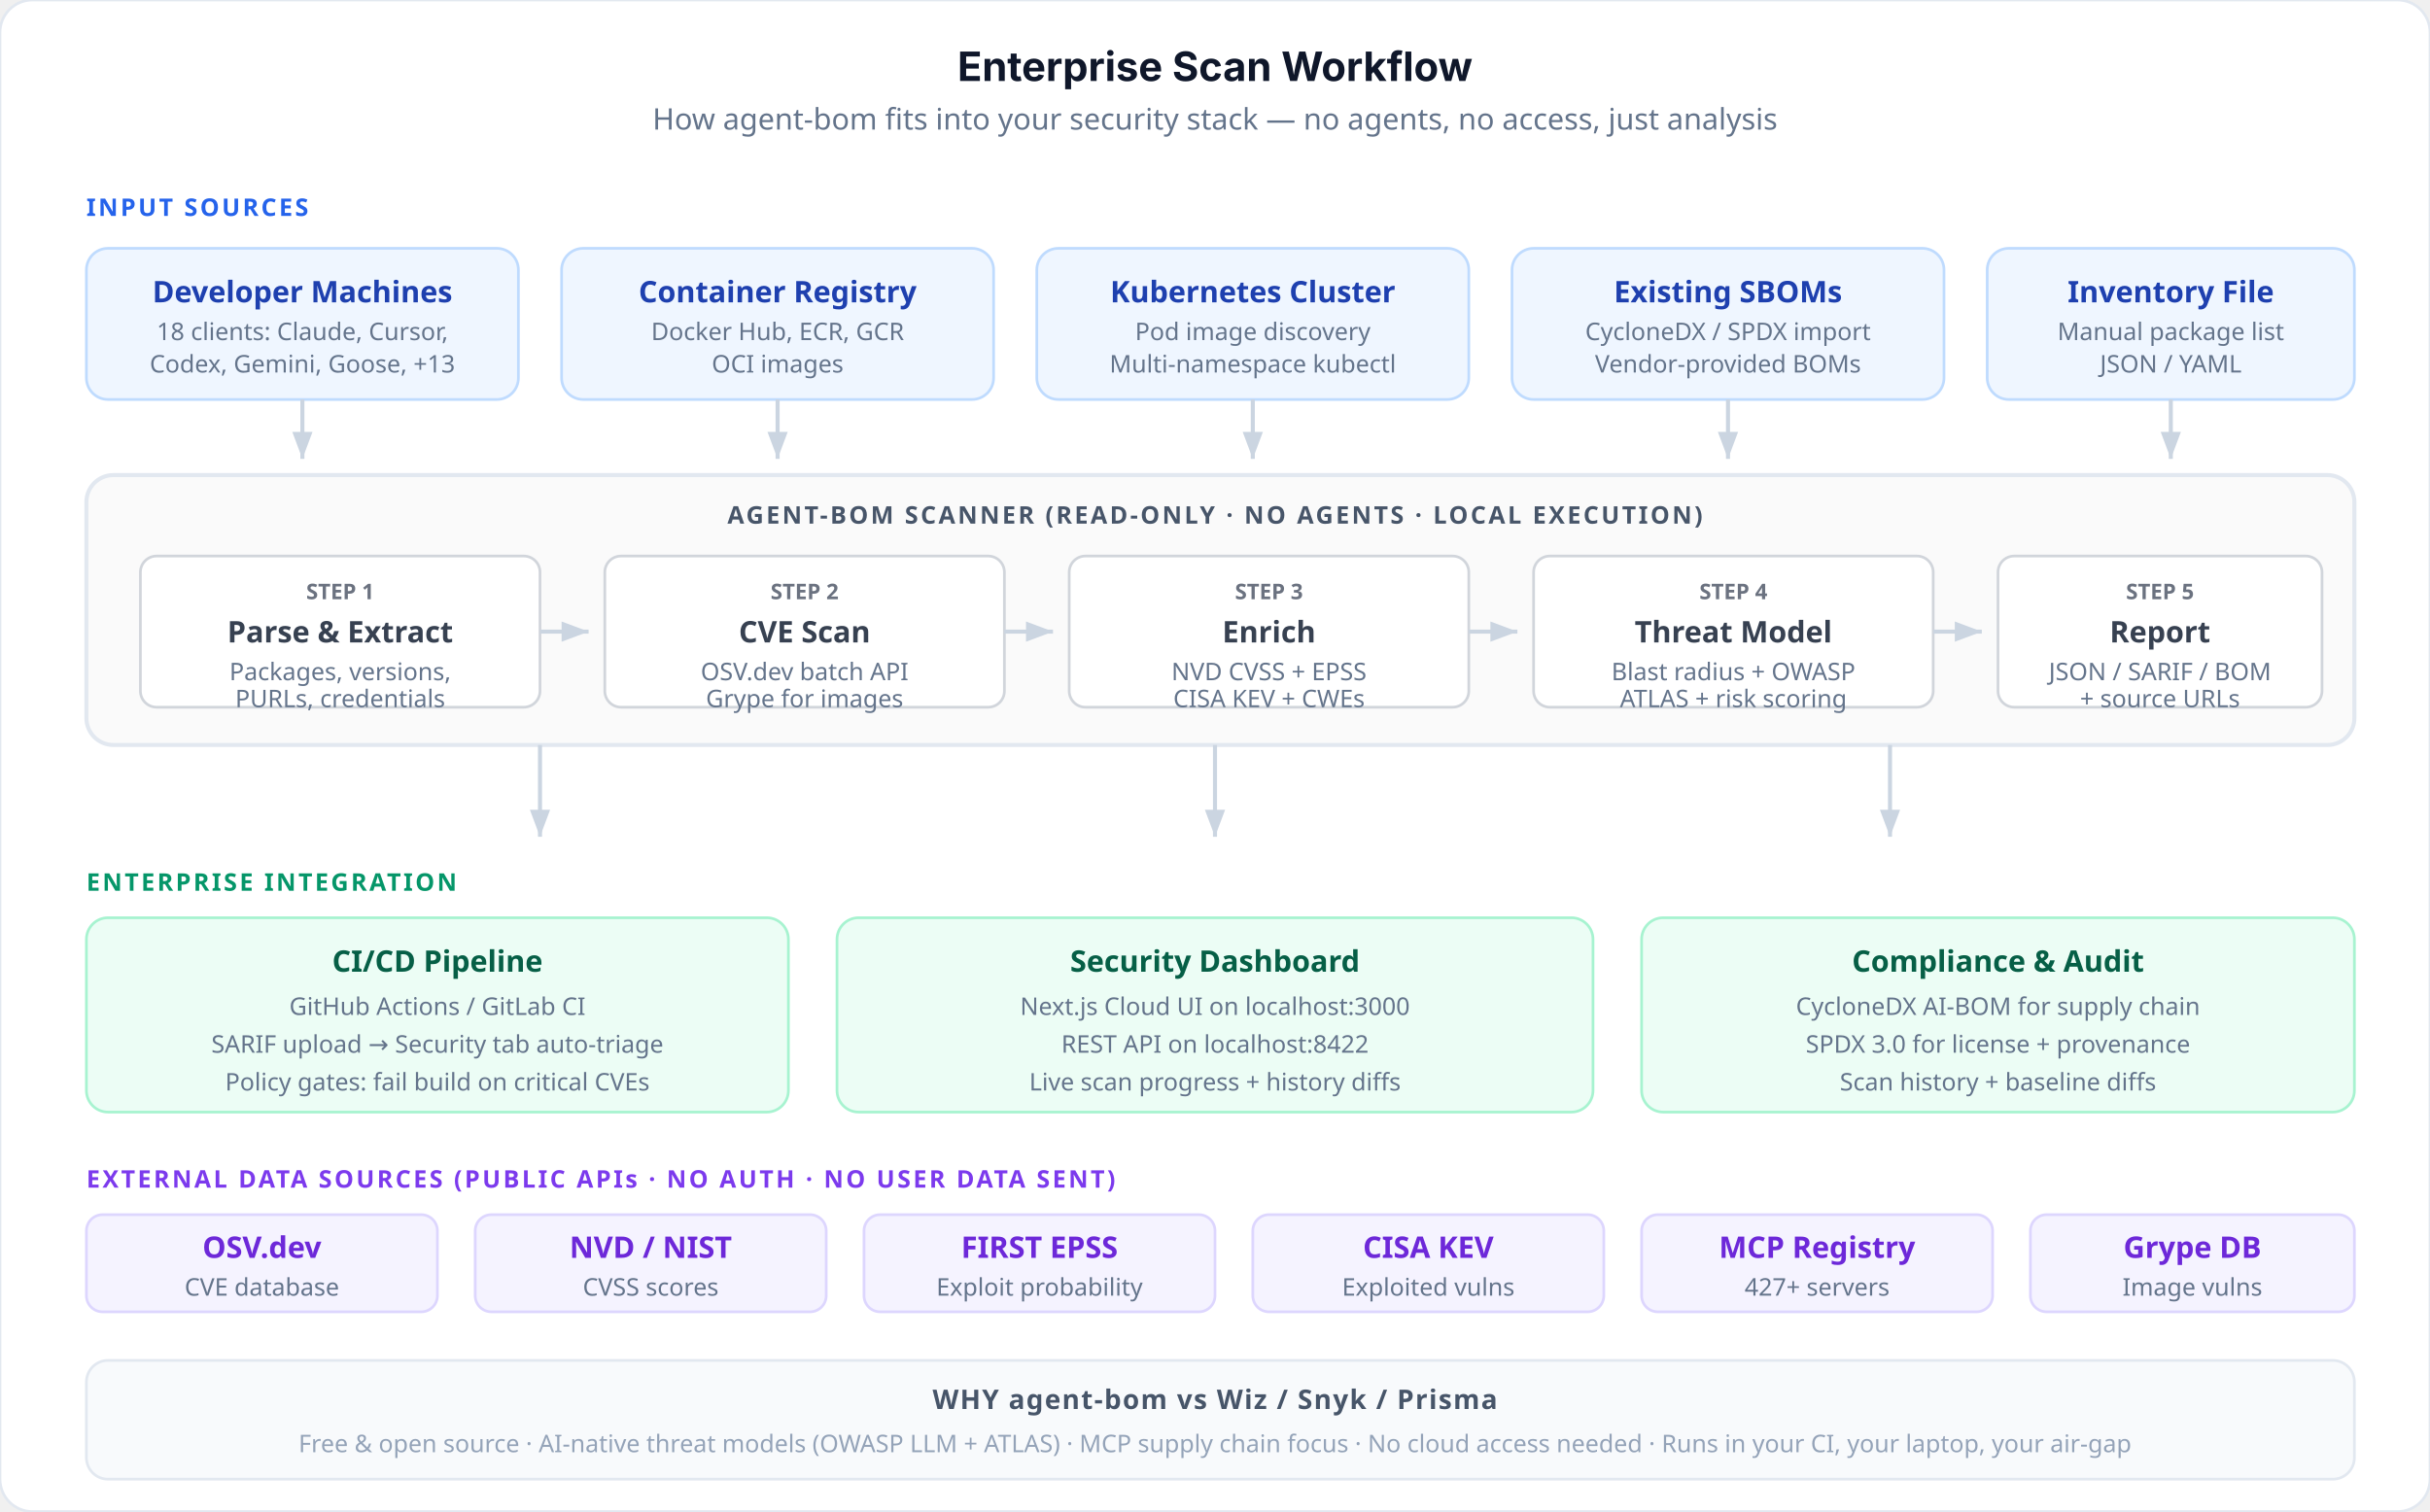
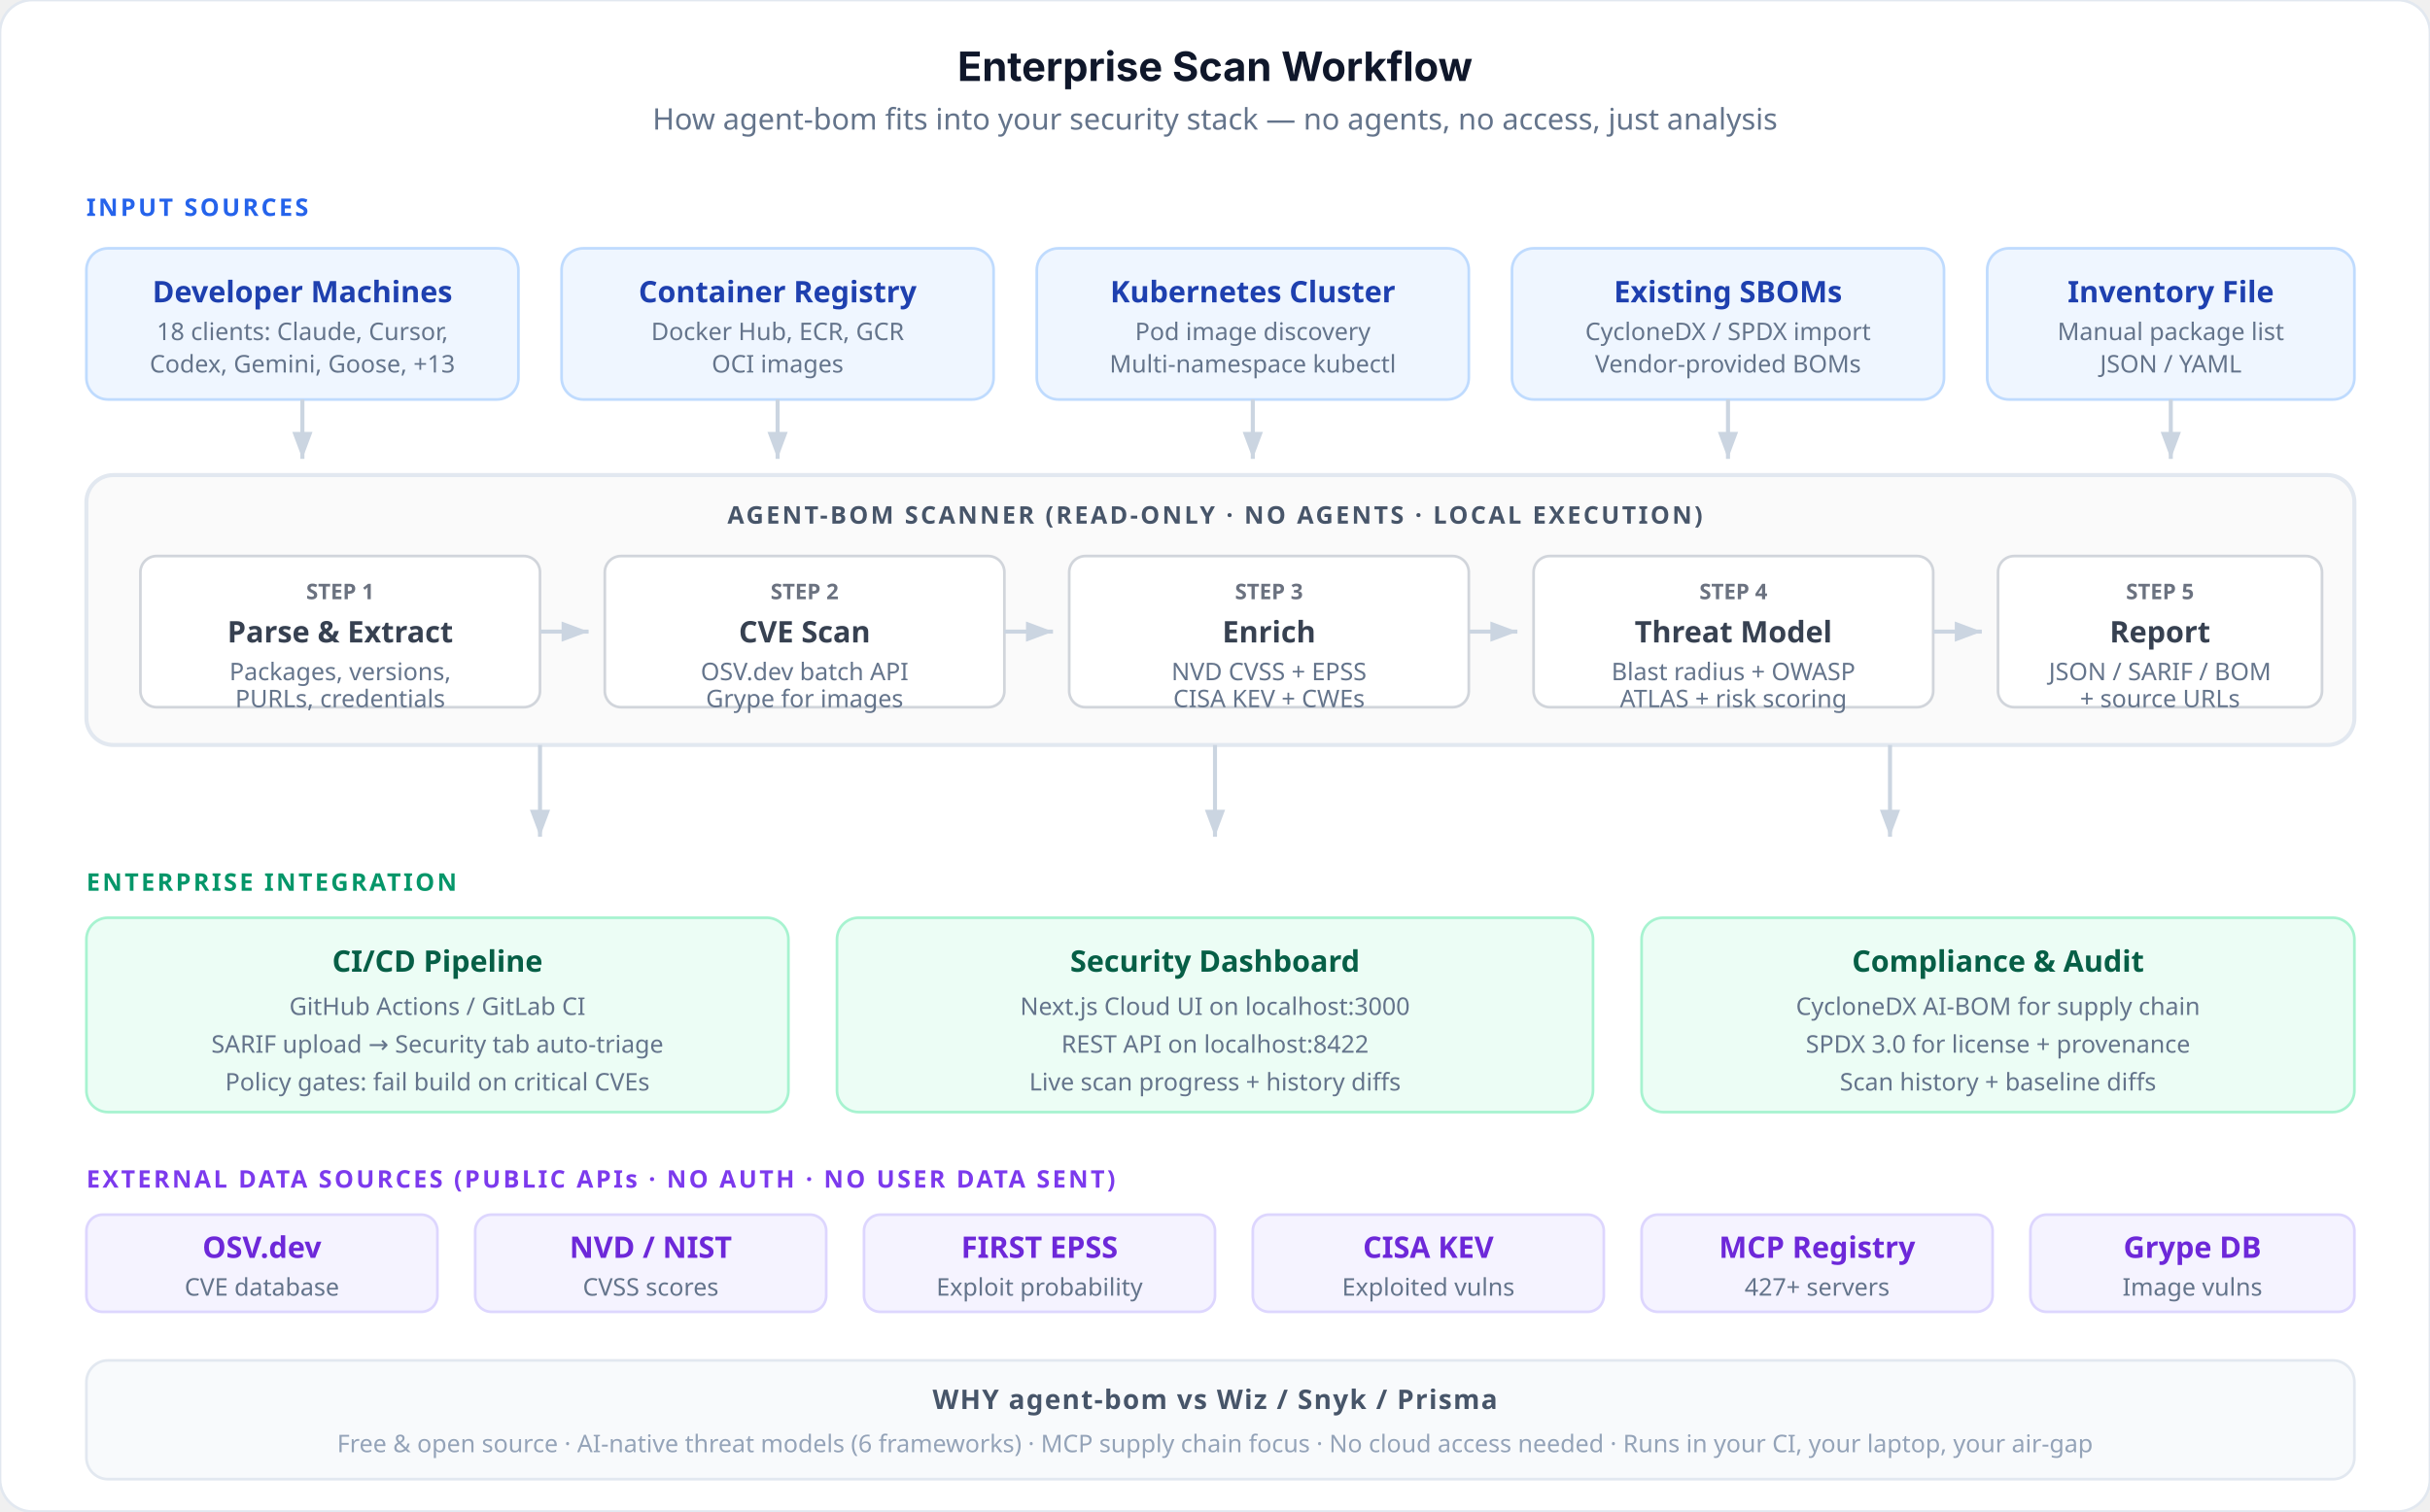
<svg xmlns="http://www.w3.org/2000/svg" viewBox="0 0 900 560" fill="none">
  <style>
    .title { font: 700 15px system-ui, -apple-system, sans-serif; fill: #0f172a; }
    .subtitle { font: 400 11px system-ui, sans-serif; fill: #64748b; }
    .phase { font: 700 9px system-ui, sans-serif; letter-spacing: 0.1em; }
    .label { font: 600 11px system-ui, sans-serif; }
    .sub { font: 400 9px system-ui, sans-serif; fill: #64748b; }
    .badge { font: 600 8px system-ui, sans-serif; }
    .note { font: 400 9px system-ui, sans-serif; fill: #94a3b8; }
    .arrow { stroke: #cbd5e1; stroke-width: 1.5; fill: none; }
  </style>
  <defs>
    <marker id="a" viewBox="0 0 8 6" refX="8" refY="3" markerWidth="7" markerHeight="5" orient="auto">
      <path d="M0 0L8 3L0 6Z" fill="#cbd5e1" />
    </marker>
    <marker id="ag" viewBox="0 0 8 6" refX="8" refY="3" markerWidth="7" markerHeight="5" orient="auto">
      <path d="M0 0L8 3L0 6Z" fill="#059669" />
    </marker>
  </defs>
  <rect width="900" height="560" rx="12" fill="#ffffff" stroke="#e2e8f0" stroke-width="1" />
  <text x="450" y="30" text-anchor="middle" class="title">Enterprise Scan Workflow</text>
  <text x="450" y="48" text-anchor="middle" class="subtitle">How agent-bom fits into your security stack — no agents, no access, just analysis</text>
  <text x="32" y="80" class="phase" fill="#2563eb">INPUT SOURCES</text>
  <rect x="32" y="92" width="160" height="56" rx="8" fill="#eff6ff" stroke="#bfdbfe" stroke-width="1" />
  <text x="112" y="112" text-anchor="middle" class="label" fill="#1e40af">Developer Machines</text>
  <text x="112" y="126" text-anchor="middle" class="sub">18 clients: Claude, Cursor,</text>
  <text x="112" y="138" text-anchor="middle" class="sub">Codex, Gemini, Goose, +13</text>
  <rect x="208" y="92" width="160" height="56" rx="8" fill="#eff6ff" stroke="#bfdbfe" stroke-width="1" />
  <text x="288" y="112" text-anchor="middle" class="label" fill="#1e40af">Container Registry</text>
  <text x="288" y="126" text-anchor="middle" class="sub">Docker Hub, ECR, GCR</text>
  <text x="288" y="138" text-anchor="middle" class="sub">OCI images</text>
  <rect x="384" y="92" width="160" height="56" rx="8" fill="#eff6ff" stroke="#bfdbfe" stroke-width="1" />
  <text x="464" y="112" text-anchor="middle" class="label" fill="#1e40af">Kubernetes Cluster</text>
  <text x="464" y="126" text-anchor="middle" class="sub">Pod image discovery</text>
  <text x="464" y="138" text-anchor="middle" class="sub">Multi-namespace kubectl</text>
  <rect x="560" y="92" width="160" height="56" rx="8" fill="#eff6ff" stroke="#bfdbfe" stroke-width="1" />
  <text x="640" y="112" text-anchor="middle" class="label" fill="#1e40af">Existing SBOMs</text>
  <text x="640" y="126" text-anchor="middle" class="sub">CycloneDX / SPDX import</text>
  <text x="640" y="138" text-anchor="middle" class="sub">Vendor-provided BOMs</text>
  <rect x="736" y="92" width="136" height="56" rx="8" fill="#eff6ff" stroke="#bfdbfe" stroke-width="1" />
  <text x="804" y="112" text-anchor="middle" class="label" fill="#1e40af">Inventory File</text>
  <text x="804" y="126" text-anchor="middle" class="sub">Manual package list</text>
  <text x="804" y="138" text-anchor="middle" class="sub">JSON / YAML</text>
  <line x1="112" y1="148" x2="112" y2="170" class="arrow" marker-end="url(#a)" />
  <line x1="288" y1="148" x2="288" y2="170" class="arrow" marker-end="url(#a)" />
  <line x1="464" y1="148" x2="464" y2="170" class="arrow" marker-end="url(#a)" />
  <line x1="640" y1="148" x2="640" y2="170" class="arrow" marker-end="url(#a)" />
  <line x1="804" y1="148" x2="804" y2="170" class="arrow" marker-end="url(#a)" />
  <rect x="32" y="176" width="840" height="100" rx="10" fill="#fafafa" stroke="#e2e8f0" stroke-width="1.5" />
  <text x="450" y="194" text-anchor="middle" class="phase" fill="#475569">AGENT-BOM SCANNER (READ-ONLY · NO AGENTS · LOCAL EXECUTION)</text>
  <rect x="52" y="206" width="148" height="56" rx="6" fill="#ffffff" stroke="#d1d5db" stroke-width="1" />
  <text x="126" y="222" text-anchor="middle" class="badge" fill="#6b7280">STEP 1</text>
  <text x="126" y="238" text-anchor="middle" class="label" fill="#374151">Parse &amp; Extract</text>
  <text x="126" y="252" text-anchor="middle" class="sub">Packages, versions,</text>
  <text x="126" y="262" text-anchor="middle" class="sub">PURLs, credentials</text>
  <line x1="200" y1="234" x2="218" y2="234" class="arrow" marker-end="url(#a)" />
  <rect x="224" y="206" width="148" height="56" rx="6" fill="#ffffff" stroke="#d1d5db" stroke-width="1" />
  <text x="298" y="222" text-anchor="middle" class="badge" fill="#6b7280">STEP 2</text>
  <text x="298" y="238" text-anchor="middle" class="label" fill="#374151">CVE Scan</text>
  <text x="298" y="252" text-anchor="middle" class="sub">OSV.dev batch API</text>
  <text x="298" y="262" text-anchor="middle" class="sub">Grype for images</text>
  <line x1="372" y1="234" x2="390" y2="234" class="arrow" marker-end="url(#a)" />
  <rect x="396" y="206" width="148" height="56" rx="6" fill="#ffffff" stroke="#d1d5db" stroke-width="1" />
  <text x="470" y="222" text-anchor="middle" class="badge" fill="#6b7280">STEP 3</text>
  <text x="470" y="238" text-anchor="middle" class="label" fill="#374151">Enrich</text>
  <text x="470" y="252" text-anchor="middle" class="sub">NVD CVSS + EPSS</text>
  <text x="470" y="262" text-anchor="middle" class="sub">CISA KEV + CWEs</text>
  <line x1="544" y1="234" x2="562" y2="234" class="arrow" marker-end="url(#a)" />
  <rect x="568" y="206" width="148" height="56" rx="6" fill="#ffffff" stroke="#d1d5db" stroke-width="1" />
  <text x="642" y="222" text-anchor="middle" class="badge" fill="#6b7280">STEP 4</text>
  <text x="642" y="238" text-anchor="middle" class="label" fill="#374151">Threat Model</text>
  <text x="642" y="252" text-anchor="middle" class="sub">Blast radius + OWASP</text>
  <text x="642" y="262" text-anchor="middle" class="sub">ATLAS + risk scoring</text>
  <line x1="716" y1="234" x2="734" y2="234" class="arrow" marker-end="url(#a)" />
  <rect x="740" y="206" width="120" height="56" rx="6" fill="#ffffff" stroke="#d1d5db" stroke-width="1" />
  <text x="800" y="222" text-anchor="middle" class="badge" fill="#6b7280">STEP 5</text>
  <text x="800" y="238" text-anchor="middle" class="label" fill="#374151">Report</text>
  <text x="800" y="252" text-anchor="middle" class="sub">JSON / SARIF / BOM</text>
  <text x="800" y="262" text-anchor="middle" class="sub">+ source URLs</text>
  <line x1="200" y1="276" x2="200" y2="310" class="arrow" marker-end="url(#a)" />
  <line x1="450" y1="276" x2="450" y2="310" class="arrow" marker-end="url(#a)" />
  <line x1="700" y1="276" x2="700" y2="310" class="arrow" marker-end="url(#a)" />
  <text x="32" y="330" class="phase" fill="#059669">ENTERPRISE INTEGRATION</text>
  <rect x="32" y="340" width="260" height="72" rx="8" fill="#ecfdf5" stroke="#a7f3d0" stroke-width="1" />
  <text x="162" y="360" text-anchor="middle" class="label" fill="#065f46">CI/CD Pipeline</text>
  <text x="162" y="376" text-anchor="middle" class="sub">GitHub Actions / GitLab CI</text>
  <text x="162" y="390" text-anchor="middle" class="sub">SARIF upload → Security tab auto-triage</text>
  <text x="162" y="404" text-anchor="middle" class="sub">Policy gates: fail build on critical CVEs</text>
  <rect x="310" y="340" width="280" height="72" rx="8" fill="#ecfdf5" stroke="#a7f3d0" stroke-width="1" />
  <text x="450" y="360" text-anchor="middle" class="label" fill="#065f46">Security Dashboard</text>
  <text x="450" y="376" text-anchor="middle" class="sub">Next.js Cloud UI on localhost:3000</text>
  <text x="450" y="390" text-anchor="middle" class="sub">REST API on localhost:8422</text>
  <text x="450" y="404" text-anchor="middle" class="sub">Live scan progress + history diffs</text>
  <rect x="608" y="340" width="264" height="72" rx="8" fill="#ecfdf5" stroke="#a7f3d0" stroke-width="1" />
  <text x="740" y="360" text-anchor="middle" class="label" fill="#065f46">Compliance &amp; Audit</text>
  <text x="740" y="376" text-anchor="middle" class="sub">CycloneDX AI-BOM for supply chain</text>
  <text x="740" y="390" text-anchor="middle" class="sub">SPDX 3.0 for license + provenance</text>
  <text x="740" y="404" text-anchor="middle" class="sub">Scan history + baseline diffs</text>
  <text x="32" y="440" class="phase" fill="#7c3aed">EXTERNAL DATA SOURCES (PUBLIC APIs · NO AUTH · NO USER DATA SENT)</text>
  <rect x="32" y="450" width="130" height="36" rx="6" fill="#f5f3ff" stroke="#ddd6fe" stroke-width="1" />
  <text x="97" y="466" text-anchor="middle" class="label" fill="#6d28d9">OSV.dev</text>
  <text x="97" y="480" text-anchor="middle" class="sub">CVE database</text>
  <rect x="176" y="450" width="130" height="36" rx="6" fill="#f5f3ff" stroke="#ddd6fe" stroke-width="1" />
  <text x="241" y="466" text-anchor="middle" class="label" fill="#6d28d9">NVD / NIST</text>
  <text x="241" y="480" text-anchor="middle" class="sub">CVSS scores</text>
  <rect x="320" y="450" width="130" height="36" rx="6" fill="#f5f3ff" stroke="#ddd6fe" stroke-width="1" />
  <text x="385" y="466" text-anchor="middle" class="label" fill="#6d28d9">FIRST EPSS</text>
  <text x="385" y="480" text-anchor="middle" class="sub">Exploit probability</text>
  <rect x="464" y="450" width="130" height="36" rx="6" fill="#f5f3ff" stroke="#ddd6fe" stroke-width="1" />
  <text x="529" y="466" text-anchor="middle" class="label" fill="#6d28d9">CISA KEV</text>
  <text x="529" y="480" text-anchor="middle" class="sub">Exploited vulns</text>
  <rect x="608" y="450" width="130" height="36" rx="6" fill="#f5f3ff" stroke="#ddd6fe" stroke-width="1" />
  <text x="673" y="466" text-anchor="middle" class="label" fill="#6d28d9">MCP Registry</text>
  <text x="673" y="480" text-anchor="middle" class="sub">427+ servers</text>
  <rect x="752" y="450" width="120" height="36" rx="6" fill="#f5f3ff" stroke="#ddd6fe" stroke-width="1" />
  <text x="812" y="466" text-anchor="middle" class="label" fill="#6d28d9">Grype DB</text>
  <text x="812" y="480" text-anchor="middle" class="sub">Image vulns</text>
  <rect x="32" y="504" width="840" height="44" rx="8" fill="#f8fafc" stroke="#e2e8f0" stroke-width="1" />
  <text x="450" y="522" text-anchor="middle" font-family="system-ui, sans-serif" font-size="10" font-weight="700" fill="#475569" letter-spacing="0.05em">WHY agent-bom vs Wiz / Snyk / Prisma</text>
-   <text x="450" y="538" text-anchor="middle" class="note">Free &amp; open source  ·  AI-native threat models (OWASP LLM + ATLAS)  ·  MCP supply chain focus  ·  No cloud access needed  ·  Runs in your CI, your laptop, your air-gap</text>
+   <text x="450" y="538" text-anchor="middle" class="note">Free &amp; open source  ·  AI-native threat models (6 frameworks)  ·  MCP supply chain focus  ·  No cloud access needed  ·  Runs in your CI, your laptop, your air-gap</text>
</svg>
